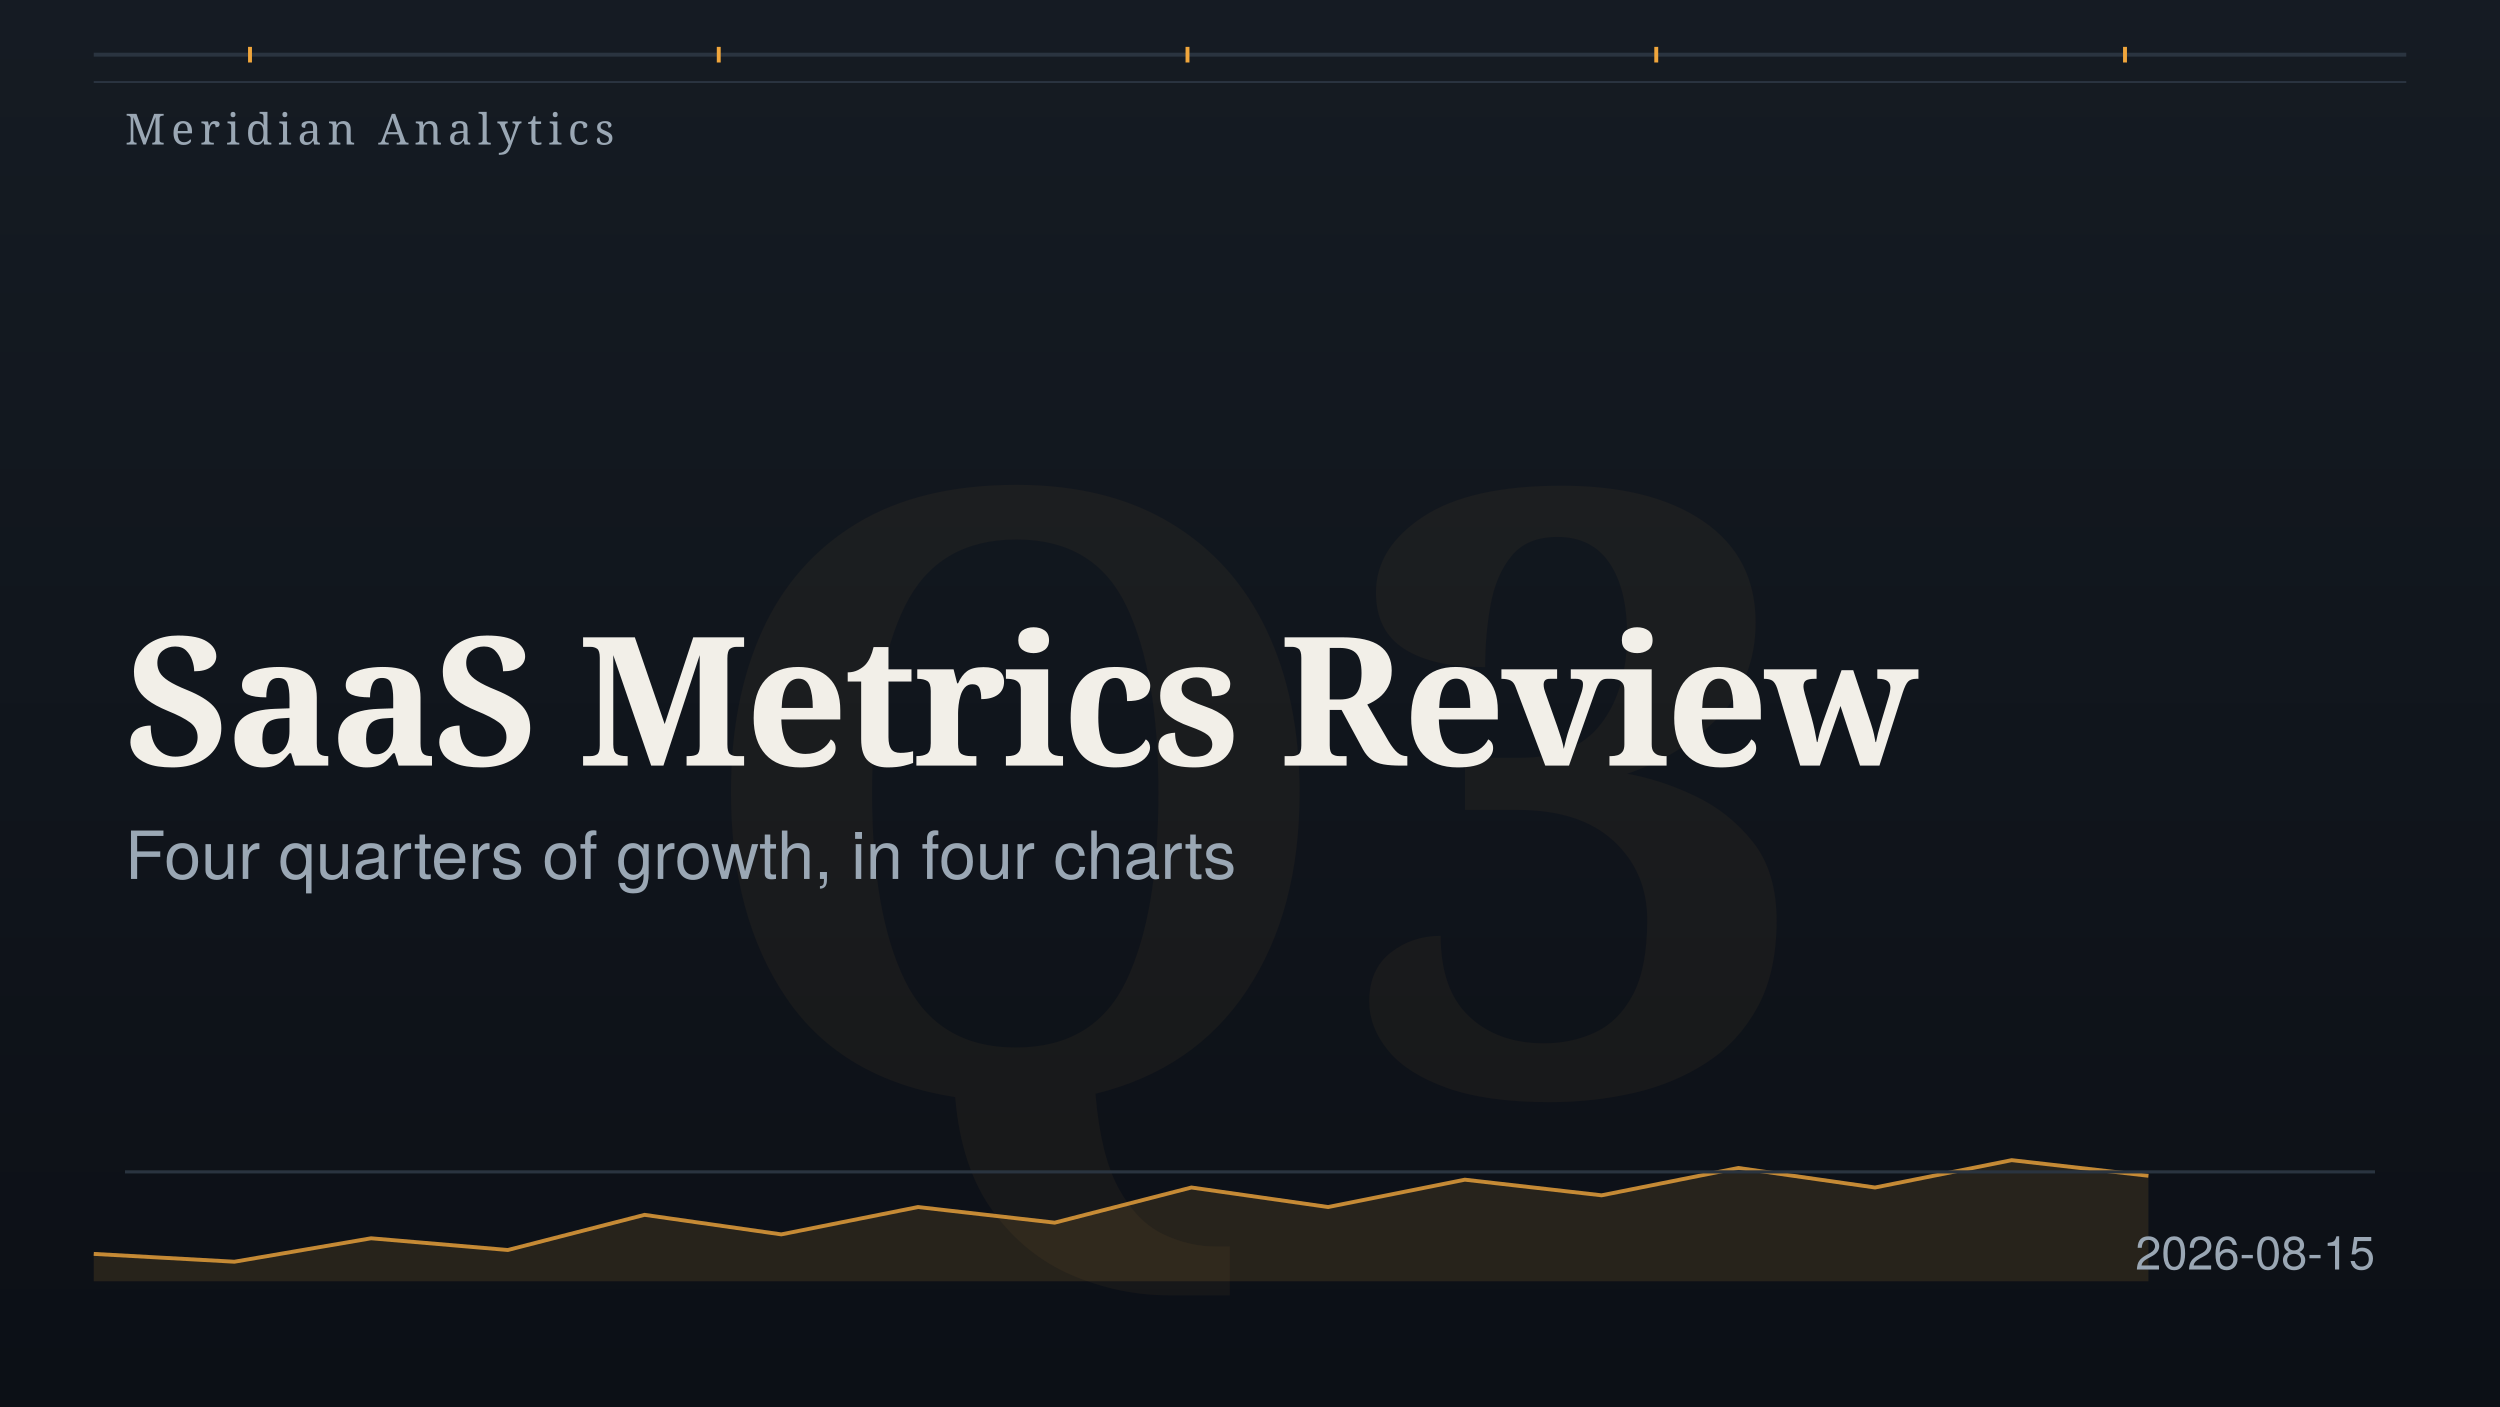
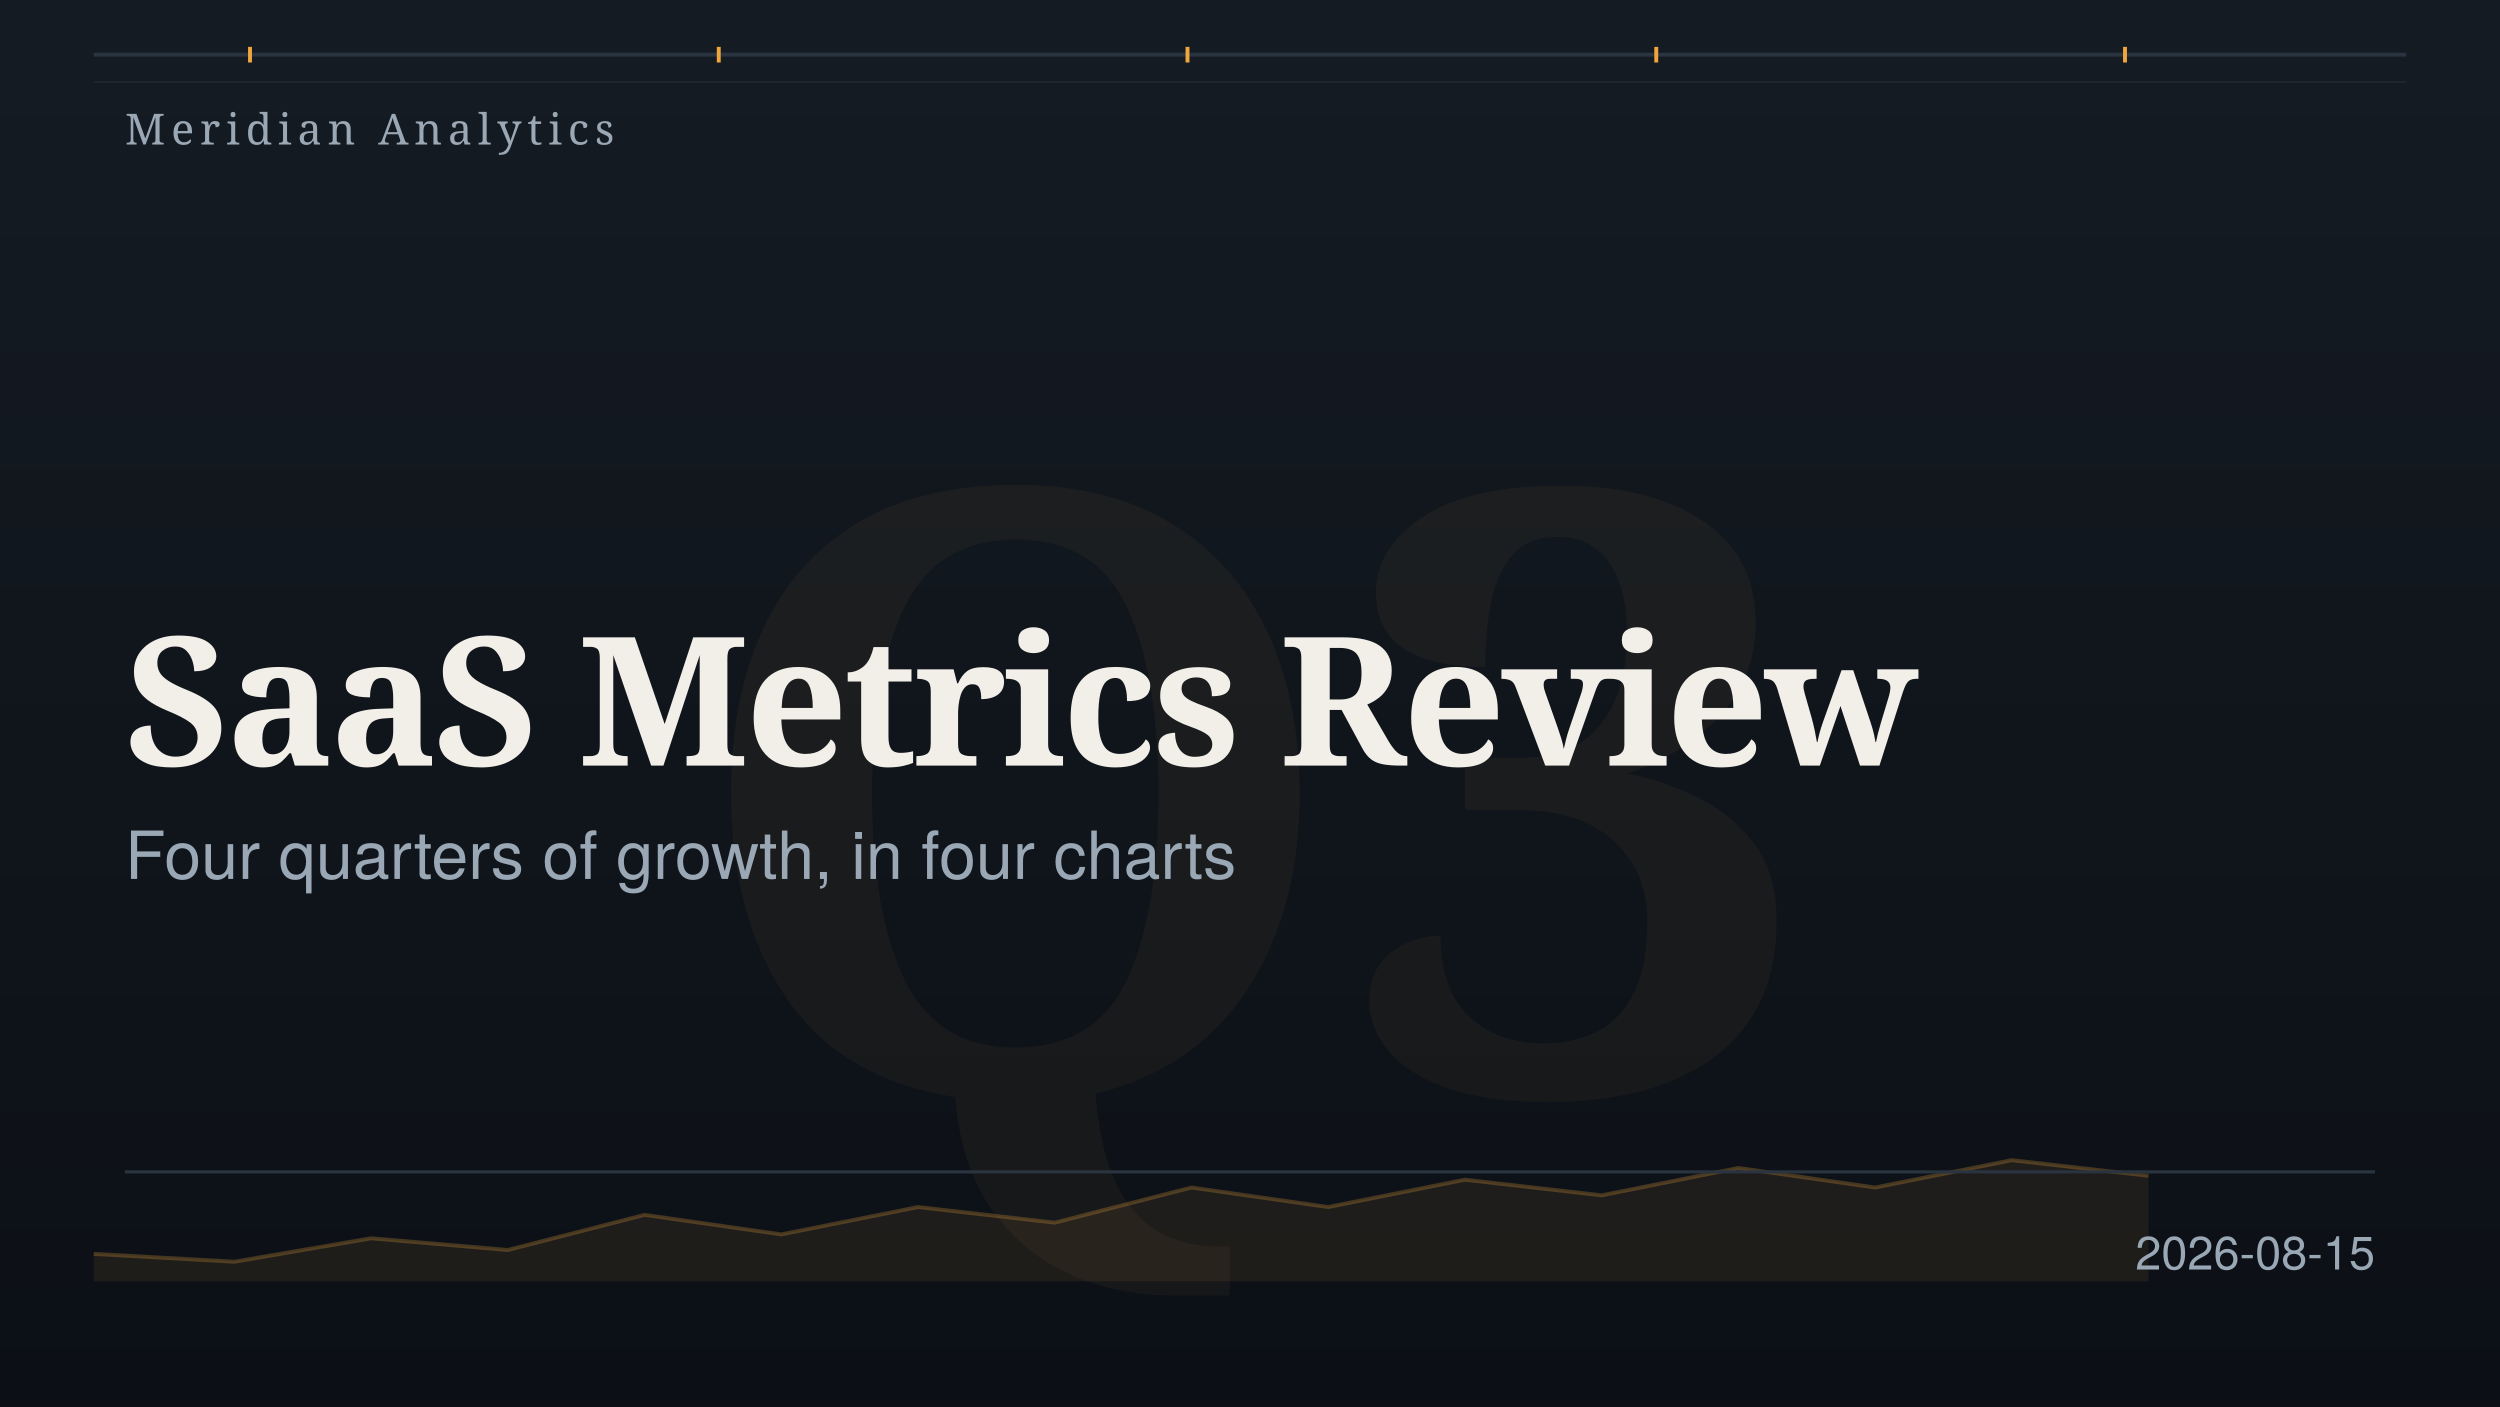
<svg xmlns="http://www.w3.org/2000/svg" viewBox="0 0 1280 720">
  <rect x="0" y="0" width="1280" height="31" fill="#151B23" />
  <rect x="0" y="30" width="1280" height="31" fill="#151B22" />
  <rect x="0" y="60" width="1280" height="31" fill="#141A22" />
  <rect x="0" y="90" width="1280" height="31" fill="#141A21" />
  <rect x="0" y="120" width="1280" height="31" fill="#131921" />
  <rect x="0" y="150" width="1280" height="31" fill="#131920" />
  <rect x="0" y="180" width="1280" height="31" fill="#131820" />
  <rect x="0" y="210" width="1280" height="31" fill="#12181F" />
  <rect x="0" y="240" width="1280" height="31" fill="#12171E" />
  <rect x="0" y="270" width="1280" height="31" fill="#11171E" />
  <rect x="0" y="300" width="1280" height="31" fill="#11161D" />
  <rect x="0" y="330" width="1280" height="31" fill="#11161D" />
  <rect x="0" y="360" width="1280" height="31" fill="#10151C" />
  <rect x="0" y="390" width="1280" height="31" fill="#10151C" />
  <rect x="0" y="420" width="1280" height="31" fill="#10141B" />
  <rect x="0" y="450" width="1280" height="31" fill="#0F141B" />
  <rect x="0" y="480" width="1280" height="31" fill="#0F131A" />
  <rect x="0" y="510" width="1280" height="31" fill="#0E1319" />
  <rect x="0" y="540" width="1280" height="31" fill="#0E1219" />
  <rect x="0" y="570" width="1280" height="31" fill="#0E1218" />
  <rect x="0" y="600" width="1280" height="31" fill="#0D1118" />
  <rect x="0" y="630" width="1280" height="31" fill="#0D1117" />
  <rect x="0" y="660" width="1280" height="31" fill="#0C1017" />
  <rect x="0" y="690" width="1280" height="31" fill="#0C1016" />
  <g data-decor="true">
    <text x="640" y="560" font-family="Georgia, Songti SC, STSong, serif" font-size="430" font-weight="700" fill="#F0A63C" opacity="0.05" text-anchor="middle">Q3</text>
    <line x1="48" y1="28" x2="1232" y2="28" stroke="#2A3440" stroke-width="2" />
-     <line x1="48" y1="42" x2="1232" y2="42" stroke="#2A3440" stroke-width="1" />
+     <line x1="48" y1="42" x2="1232" y2="42" stroke="#2A3440" stroke-width="1" opacity="0.45" />
    <line x1="128" y1="24" x2="128" y2="32" stroke="#F0A63C" stroke-width="2" />
    <line x1="368" y1="24" x2="368" y2="32" stroke="#F0A63C" stroke-width="2" />
    <line x1="608" y1="24" x2="608" y2="32" stroke="#F0A63C" stroke-width="2" />
    <line x1="848" y1="24" x2="848" y2="32" stroke="#F0A63C" stroke-width="2" />
    <line x1="1088" y1="24" x2="1088" y2="32" stroke="#F0A63C" stroke-width="2" />
-     <path d="M 48 656 L 48 642 L 120 646 L 190 634 L 260 640 L 330 622 L 400 632 L 470 618 L 540 626 L 610 608 L 680 618 L 750 604 L 820 612 L 890 598 L 960 608 L 1030 594 L 1100 602 L 1100 656 Z" fill="#F0A63C" opacity="0.12" />
-     <polyline points="48,642 120,646 190,634 260,640 330,622 400,632 470,618 540,626 610,608 680,618 750,604 820,612 890,598 960,608 1030,594 1100,602" fill="none" stroke="#F0A63C" stroke-width="2" opacity="0.8" />
+     <path d="M 48 656 L 48 642 L 120 646 L 190 634 L 260 640 L 330 622 L 400 632 L 470 618 L 540 626 L 610 608 L 680 618 L 750 604 L 820 612 L 890 598 L 960 608 L 1030 594 L 1100 602 L 1100 656 Z" fill="#F0A63C" opacity="0.08" />
+     <polyline points="48,642 120,646 190,634 260,640 330,622 400,632 470,618 540,626 610,608 680,618 750,604 820,612 890,598 960,608 1030,594 1100,602" fill="none" stroke="#F0A63C" stroke-width="2" opacity="0.25" />
  </g>
  <g data-archetype="tone-adaptive-header">
    <text x="64" y="74" font-family="Georgia, Songti SC, STSong, serif" font-size="22" fill="#9AA7B4" opacity="1" letter-spacing="3" dominant-baseline="alphabetic">Meridian Analytics</text>
    <text x="64" y="392" font-family="Georgia, Songti SC, STSong, serif" font-size="92" font-weight="700" fill="#F2EFE8" letter-spacing="-2" dominant-baseline="alphabetic">SaaS Metrics Review</text>
    <text x="64" y="450" font-family="Microsoft YaHei, PingFang SC, Helvetica Neue, sans-serif" font-size="34" fill="#9AA7B4" opacity="1" dominant-baseline="alphabetic">Four quarters of growth, in four charts</text>
    <line x1="64" y1="600" x2="1216" y2="600" stroke="#2A3440" stroke-opacity="1" stroke-width="1.6" />
    <text x="1216" y="650" font-family="Microsoft YaHei, PingFang SC, Helvetica Neue, sans-serif" font-size="24" fill="#9AA7B4" text-anchor="end" dominant-baseline="alphabetic">2026-08-15</text>
  </g>
</svg>
